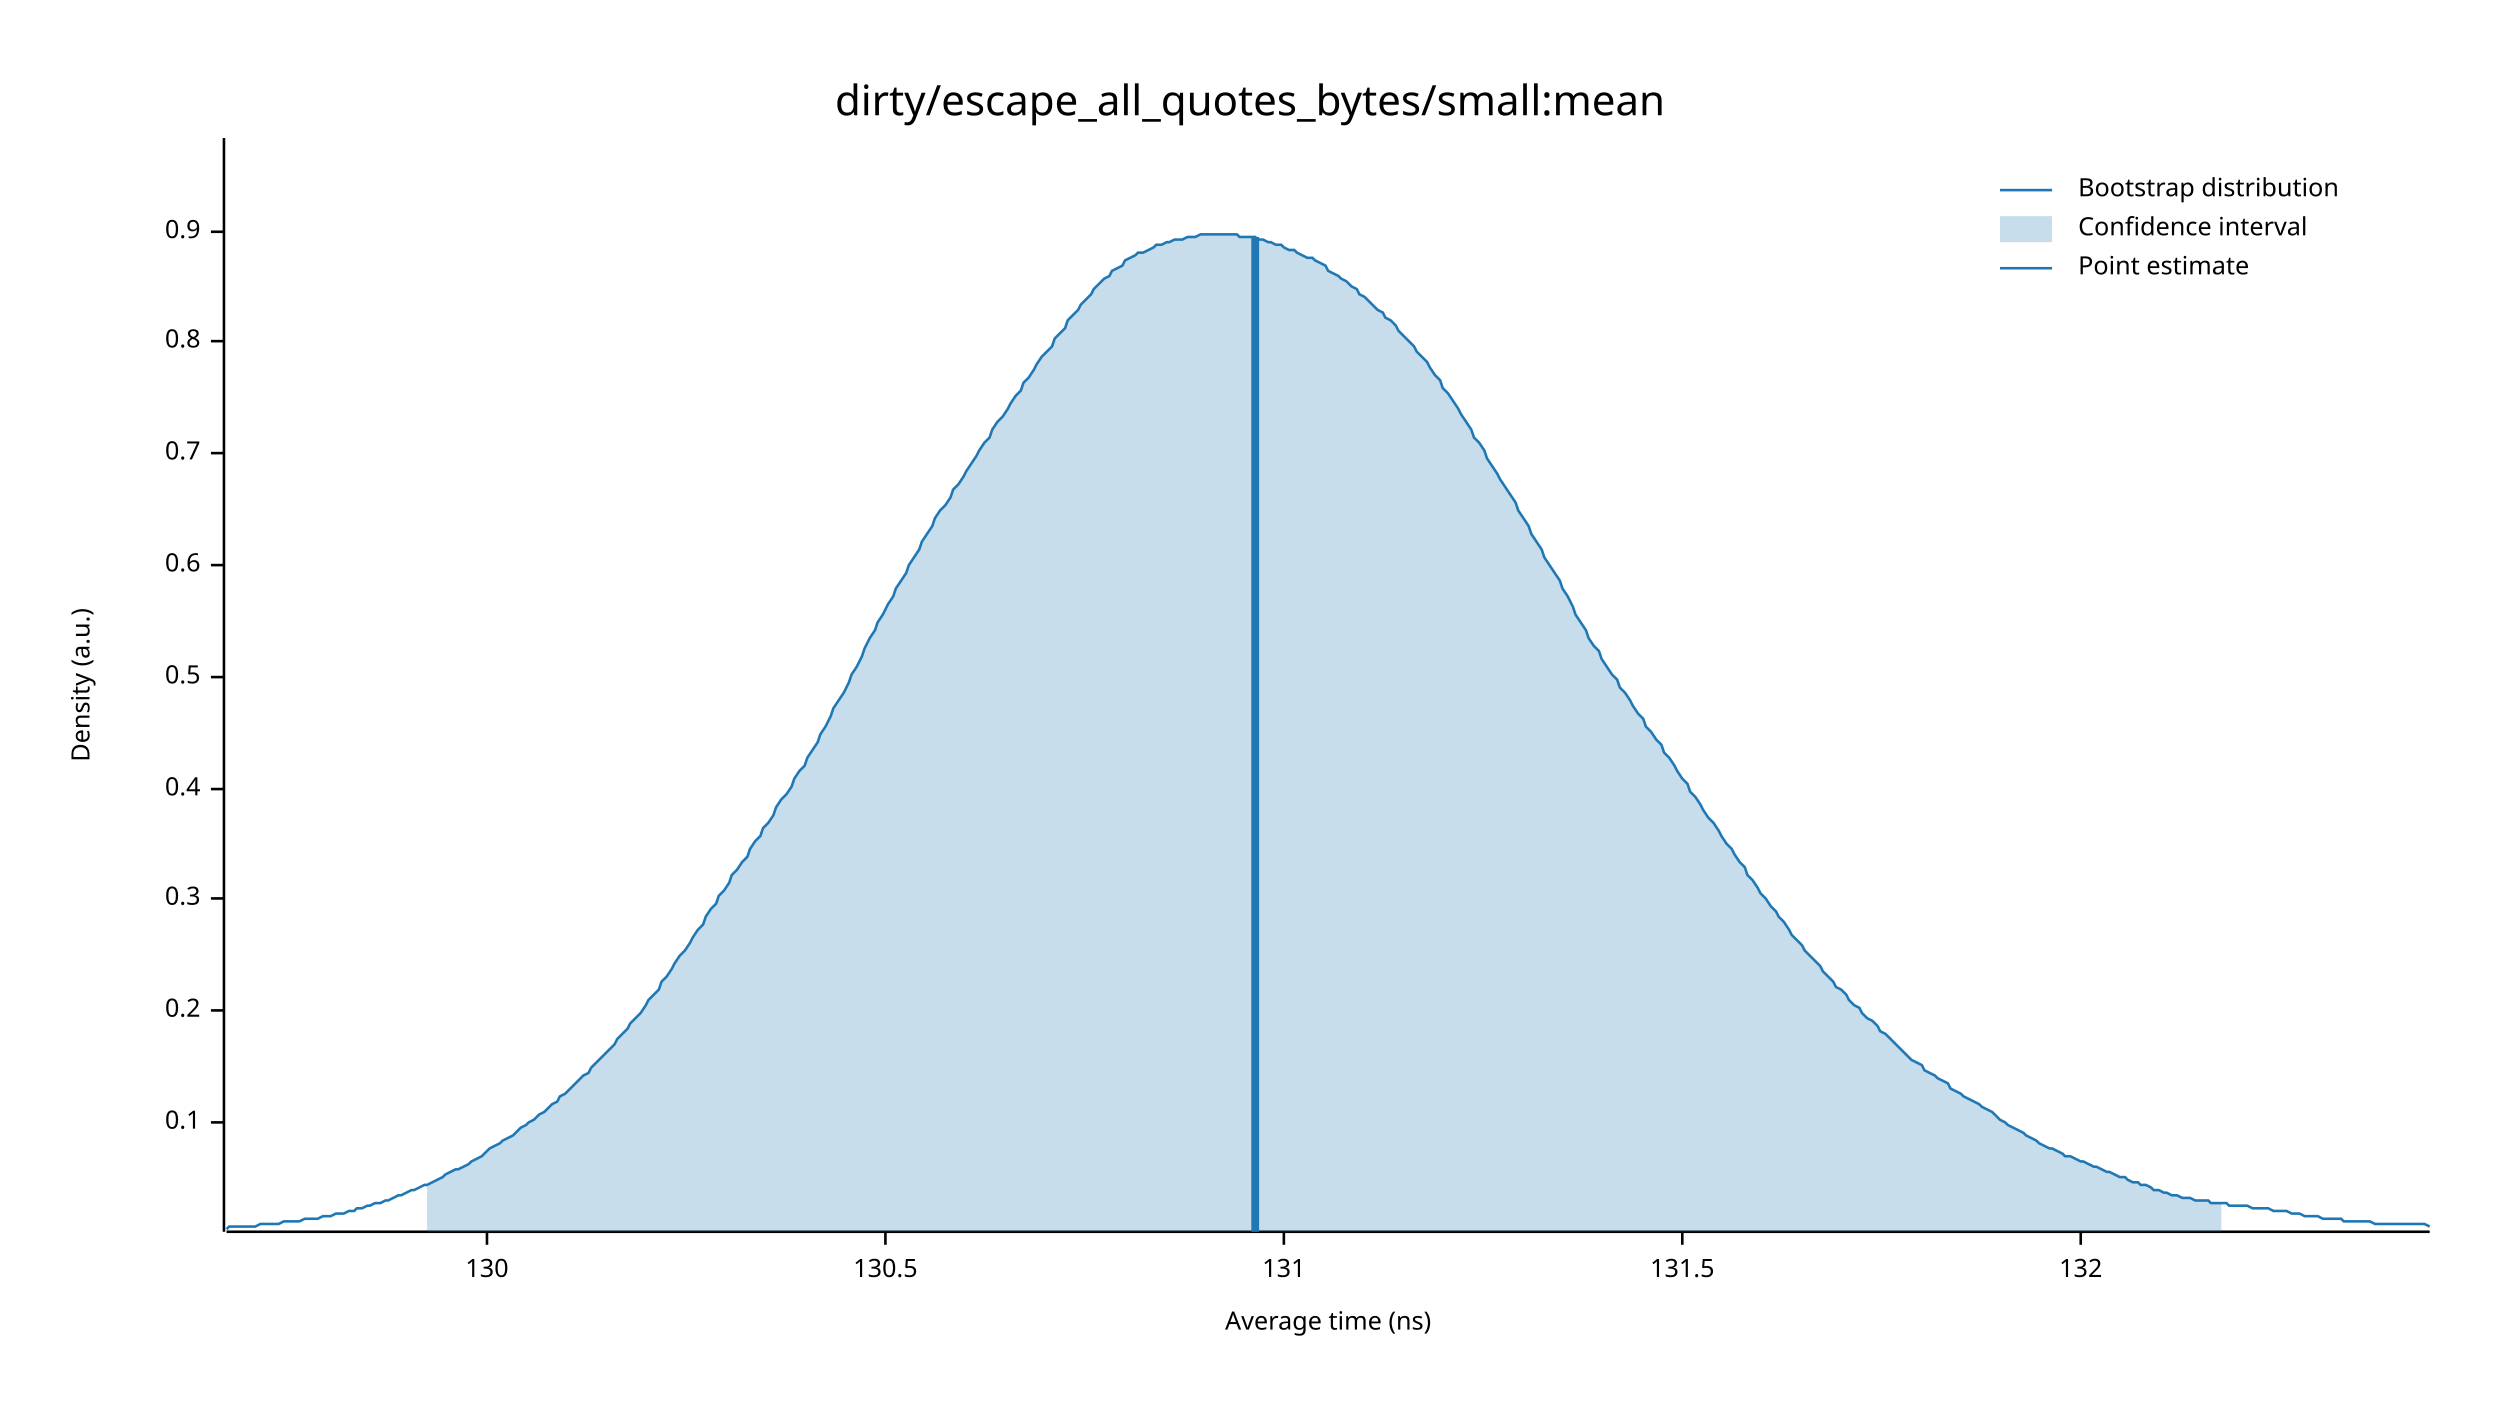
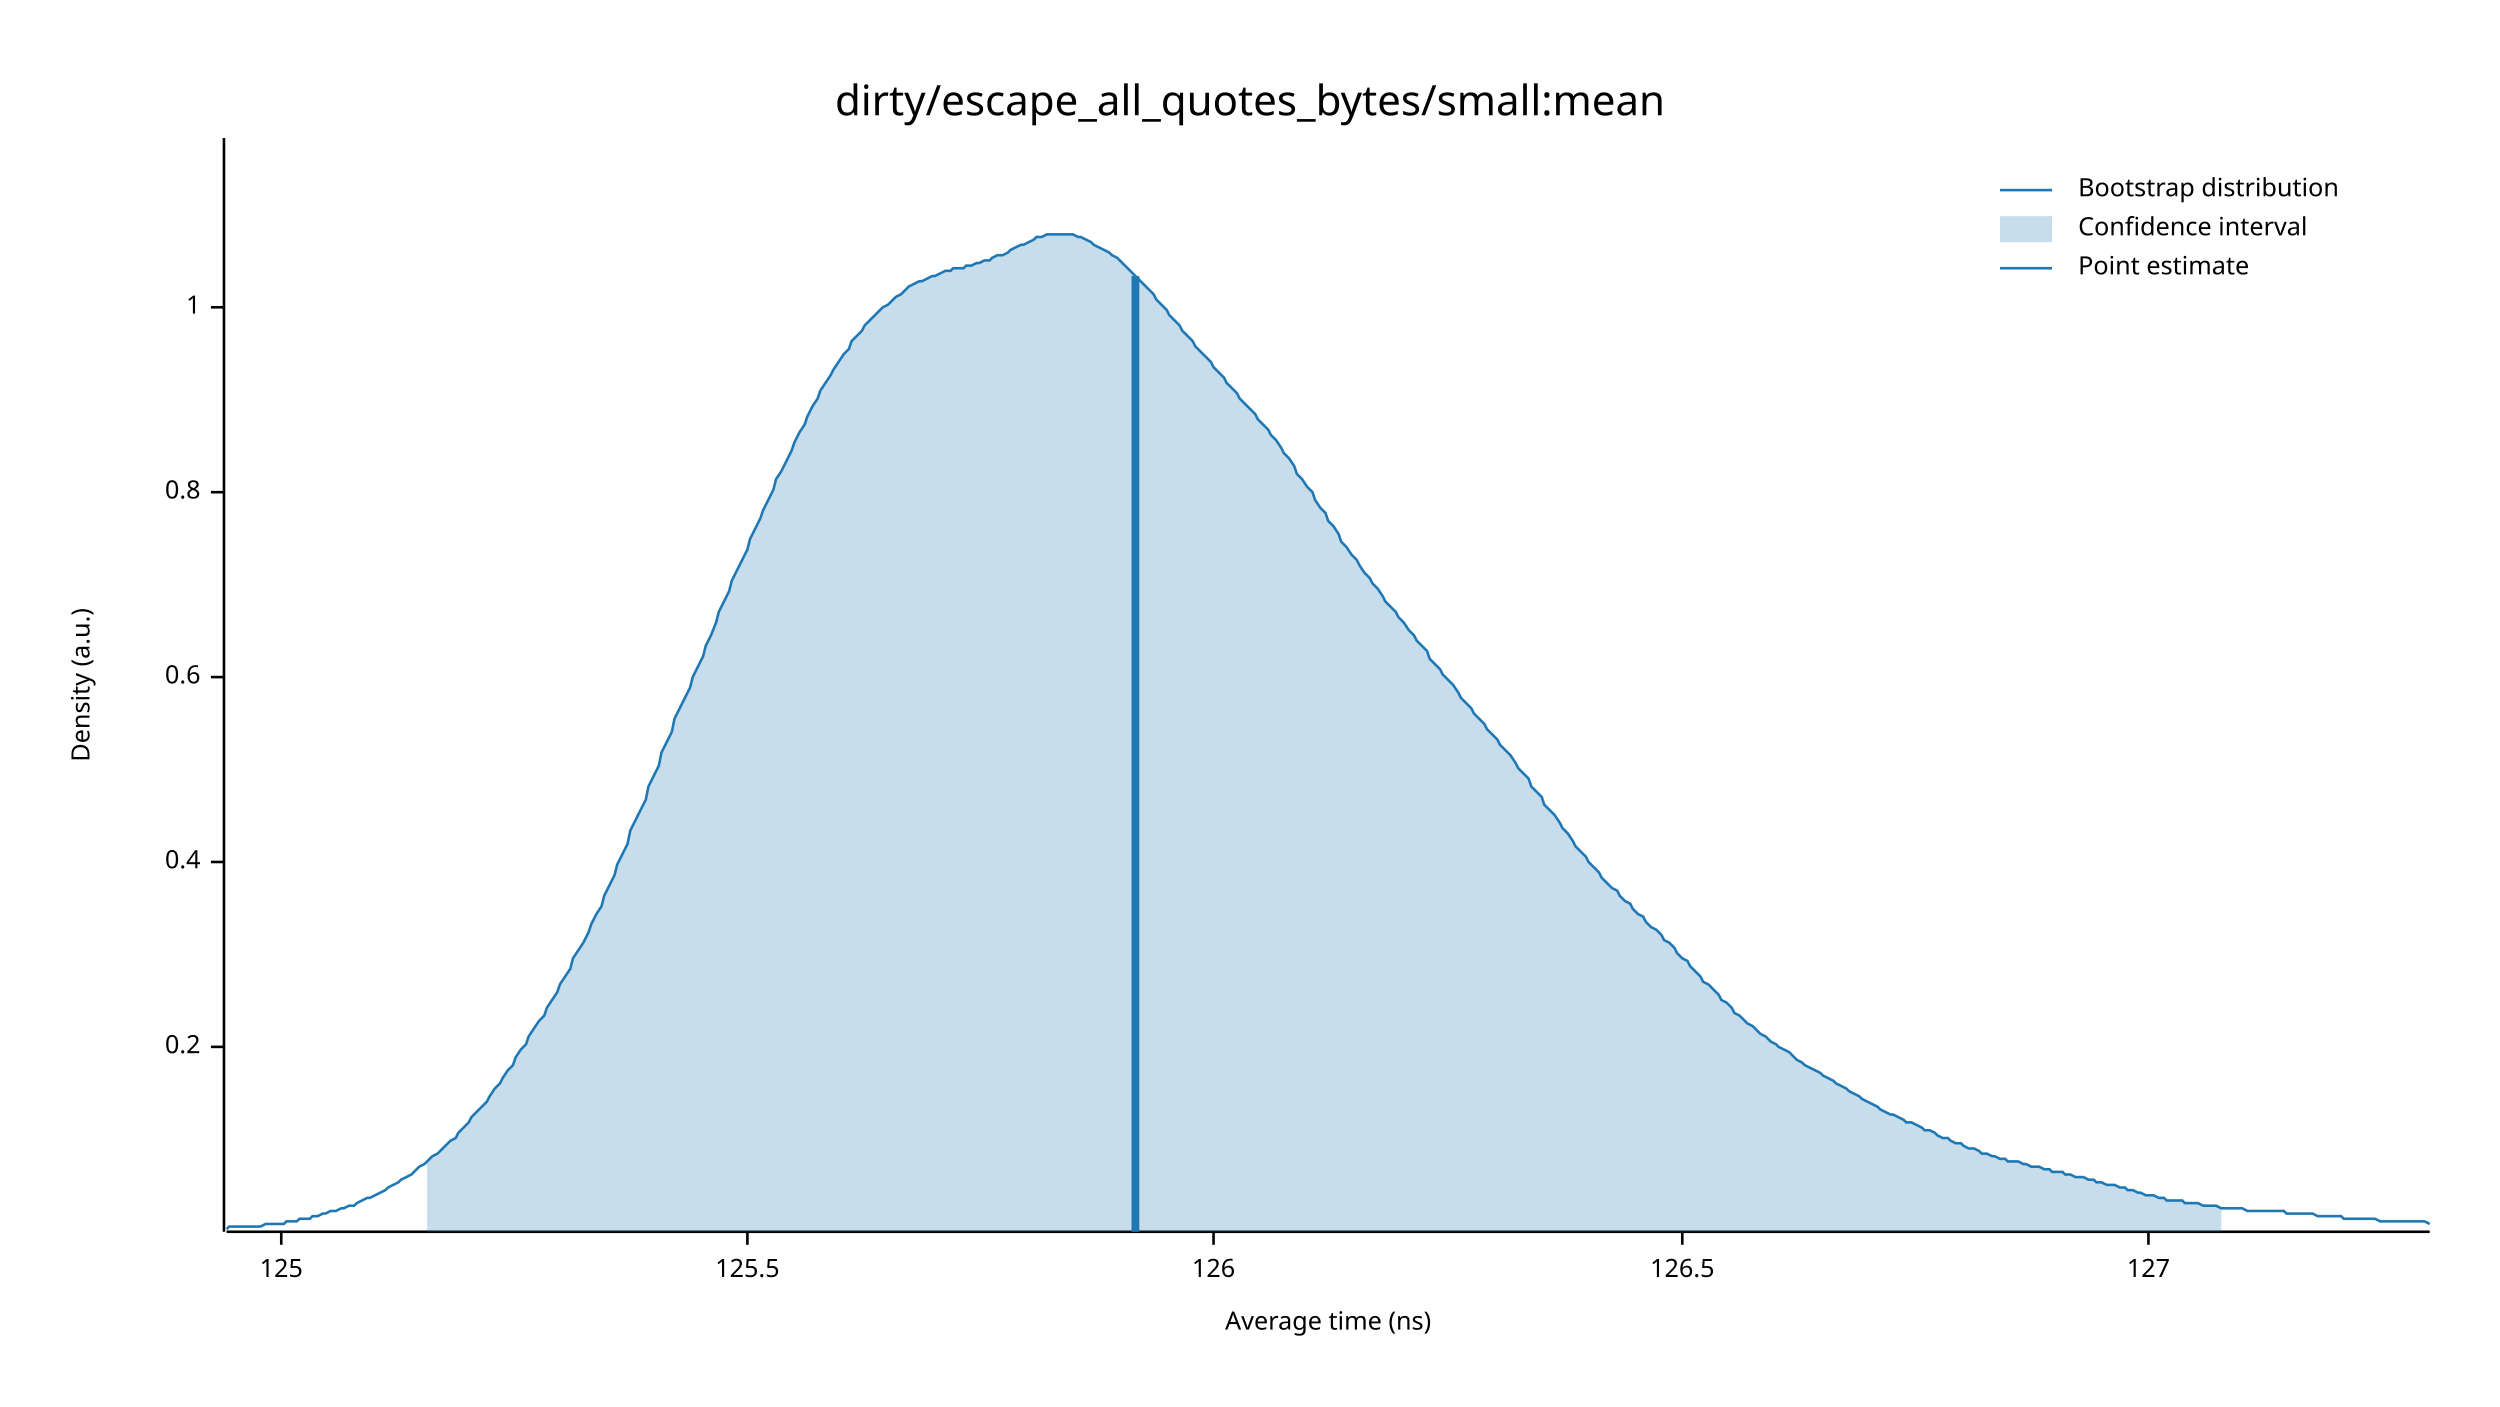
<svg xmlns="http://www.w3.org/2000/svg" width="960" height="540" viewBox="0 0 960 540">
  <text x="480" y="32" dy="0.76em" text-anchor="middle" font-family="sans-serif" font-size="16.129" opacity="1" fill="#000000">
dirty/escape_all_quotes_bytes/small:mean
</text>
  <text x="27" y="263" dy="0.76em" text-anchor="middle" font-family="sans-serif" font-size="9.677" opacity="1" fill="#000000" transform="rotate(270, 27, 263)">
Density (a.u.)
</text>
  <text x="510" y="513" dy="-0.5ex" text-anchor="middle" font-family="sans-serif" font-size="9.677" opacity="1" fill="#000000">
Average time (ns)
</text>
  <polyline fill="none" opacity="1" stroke="#000000" stroke-width="1" points="86,53 86,473 " />
-   <text x="77" y="431" dy="0.5ex" text-anchor="end" font-family="sans-serif" font-size="9.677" opacity="1" fill="#000000">
- 0.1
- </text>
-   <polyline fill="none" opacity="1" stroke="#000000" stroke-width="1" points="81,431 86,431 " />
-   <text x="77" y="388" dy="0.5ex" text-anchor="end" font-family="sans-serif" font-size="9.677" opacity="1" fill="#000000">
+   <text x="77" y="402" dy="0.5ex" text-anchor="end" font-family="sans-serif" font-size="9.677" opacity="1" fill="#000000">
0.2
</text>
-   <polyline fill="none" opacity="1" stroke="#000000" stroke-width="1" points="81,388 86,388 " />
-   <text x="77" y="345" dy="0.5ex" text-anchor="end" font-family="sans-serif" font-size="9.677" opacity="1" fill="#000000">
- 0.3
- </text>
-   <polyline fill="none" opacity="1" stroke="#000000" stroke-width="1" points="81,345 86,345 " />
-   <text x="77" y="303" dy="0.5ex" text-anchor="end" font-family="sans-serif" font-size="9.677" opacity="1" fill="#000000">
+   <polyline fill="none" opacity="1" stroke="#000000" stroke-width="1" points="81,402 86,402 " />
+   <text x="77" y="331" dy="0.5ex" text-anchor="end" font-family="sans-serif" font-size="9.677" opacity="1" fill="#000000">
0.4
</text>
-   <polyline fill="none" opacity="1" stroke="#000000" stroke-width="1" points="81,303 86,303 " />
+   <polyline fill="none" opacity="1" stroke="#000000" stroke-width="1" points="81,331 86,331 " />
  <text x="77" y="260" dy="0.5ex" text-anchor="end" font-family="sans-serif" font-size="9.677" opacity="1" fill="#000000">
- 0.5
+ 0.6
</text>
  <polyline fill="none" opacity="1" stroke="#000000" stroke-width="1" points="81,260 86,260 " />
-   <text x="77" y="217" dy="0.5ex" text-anchor="end" font-family="sans-serif" font-size="9.677" opacity="1" fill="#000000">
- 0.6
- </text>
-   <polyline fill="none" opacity="1" stroke="#000000" stroke-width="1" points="81,217 86,217 " />
-   <text x="77" y="174" dy="0.5ex" text-anchor="end" font-family="sans-serif" font-size="9.677" opacity="1" fill="#000000">
- 0.7
- </text>
-   <polyline fill="none" opacity="1" stroke="#000000" stroke-width="1" points="81,174 86,174 " />
-   <text x="77" y="131" dy="0.5ex" text-anchor="end" font-family="sans-serif" font-size="9.677" opacity="1" fill="#000000">
+   <text x="77" y="189" dy="0.5ex" text-anchor="end" font-family="sans-serif" font-size="9.677" opacity="1" fill="#000000">
0.8
</text>
-   <polyline fill="none" opacity="1" stroke="#000000" stroke-width="1" points="81,131 86,131 " />
-   <text x="77" y="89" dy="0.5ex" text-anchor="end" font-family="sans-serif" font-size="9.677" opacity="1" fill="#000000">
- 0.9
+   <polyline fill="none" opacity="1" stroke="#000000" stroke-width="1" points="81,189 86,189 " />
+   <text x="77" y="118" dy="0.5ex" text-anchor="end" font-family="sans-serif" font-size="9.677" opacity="1" fill="#000000">
+ 1
</text>
-   <polyline fill="none" opacity="1" stroke="#000000" stroke-width="1" points="81,89 86,89 " />
+   <polyline fill="none" opacity="1" stroke="#000000" stroke-width="1" points="81,118 86,118 " />
  <polyline fill="none" opacity="1" stroke="#000000" stroke-width="1" points="87,473 933,473 " />
-   <text x="187" y="483" dy="0.76em" text-anchor="middle" font-family="sans-serif" font-size="9.677" opacity="1" fill="#000000">
- 130
+   <text x="108" y="483" dy="0.76em" text-anchor="middle" font-family="sans-serif" font-size="9.677" opacity="1" fill="#000000">
+ 125
</text>
-   <polyline fill="none" opacity="1" stroke="#000000" stroke-width="1" points="187,473 187,478 " />
-   <text x="340" y="483" dy="0.76em" text-anchor="middle" font-family="sans-serif" font-size="9.677" opacity="1" fill="#000000">
- 130.5
+   <polyline fill="none" opacity="1" stroke="#000000" stroke-width="1" points="108,473 108,478 " />
+   <text x="287" y="483" dy="0.76em" text-anchor="middle" font-family="sans-serif" font-size="9.677" opacity="1" fill="#000000">
+ 125.5
</text>
-   <polyline fill="none" opacity="1" stroke="#000000" stroke-width="1" points="340,473 340,478 " />
-   <text x="493" y="483" dy="0.76em" text-anchor="middle" font-family="sans-serif" font-size="9.677" opacity="1" fill="#000000">
- 131
+   <polyline fill="none" opacity="1" stroke="#000000" stroke-width="1" points="287,473 287,478 " />
+   <text x="466" y="483" dy="0.76em" text-anchor="middle" font-family="sans-serif" font-size="9.677" opacity="1" fill="#000000">
+ 126
</text>
-   <polyline fill="none" opacity="1" stroke="#000000" stroke-width="1" points="493,473 493,478 " />
+   <polyline fill="none" opacity="1" stroke="#000000" stroke-width="1" points="466,473 466,478 " />
  <text x="646" y="483" dy="0.76em" text-anchor="middle" font-family="sans-serif" font-size="9.677" opacity="1" fill="#000000">
- 131.5
+ 126.5
</text>
  <polyline fill="none" opacity="1" stroke="#000000" stroke-width="1" points="646,473 646,478 " />
-   <text x="799" y="483" dy="0.76em" text-anchor="middle" font-family="sans-serif" font-size="9.677" opacity="1" fill="#000000">
- 132
+   <text x="825" y="483" dy="0.76em" text-anchor="middle" font-family="sans-serif" font-size="9.677" opacity="1" fill="#000000">
+ 127
</text>
-   <polyline fill="none" opacity="1" stroke="#000000" stroke-width="1" points="799,473 799,478 " />
-   <polyline fill="none" opacity="1" stroke="#1F78B4" stroke-width="1" points="87,472 88,471 90,471 92,471 93,471 95,471 97,471 98,471 100,470 102,470 103,470 105,470 107,470 109,469 110,469 112,469 114,469 115,469 117,468 119,468 120,468 122,468 124,467 125,467 127,467 129,466 131,466 132,466 134,465 136,465 137,464 139,464 141,463 142,463 144,462 146,462 148,461 149,461 151,460 153,459 154,459 156,458 158,457 159,457 161,456 163,455 164,455 166,454 168,453 170,452 171,451 173,450 175,449 176,449 178,448 180,447 181,446 183,445 185,444 187,442 188,441 190,440 192,439 193,438 195,437 197,436 198,435 200,433 202,432 203,431 205,430 207,428 209,427 210,426 212,424 214,423 215,421 217,420 219,418 220,417 222,415 224,413 226,412 227,410 229,408 231,406 232,405 234,403 236,401 237,399 239,397 241,395 242,393 244,391 246,389 248,386 249,384 251,382 253,380 254,377 256,375 258,372 259,370 261,367 263,365 265,362 266,360 268,357 270,355 271,352 273,349 275,347 276,344 278,342 280,339 281,336 283,334 285,331 287,329 288,326 290,323 292,321 293,318 295,316 297,313 298,310 300,307 302,305 304,302 305,299 307,296 309,294 310,291 312,288 314,285 315,282 317,279 319,275 320,272 322,269 324,266 326,262 327,259 329,256 331,252 332,249 334,245 336,242 337,239 339,236 341,232 343,229 344,226 346,223 348,220 349,217 351,214 353,211 354,208 356,205 358,202 359,199 361,196 363,194 365,191 366,188 368,186 370,183 371,181 373,178 375,175 376,173 378,170 380,168 381,165 383,162 385,160 387,157 388,155 390,152 392,150 393,147 395,145 397,142 398,140 400,137 402,135 404,133 405,130 407,128 409,126 410,123 412,121 414,119 415,117 417,115 419,113 420,111 422,109 424,107 426,106 427,104 429,103 431,102 432,100 434,99 436,98 437,97 439,97 441,96 443,95 444,94 446,94 448,93 449,93 451,92 453,92 454,92 456,91 458,91 459,91 461,90 463,90 465,90 466,90 468,90 470,90 471,90 473,90 475,90 476,91 478,91 480,91 482,91 483,92 485,92 487,93 488,93 490,94 492,94 493,95 495,96 497,96 498,97 500,98 502,99 504,99 505,100 507,101 509,102 510,104 512,105 514,106 515,107 517,108 519,110 521,111 522,113 524,114 526,116 527,117 529,119 531,120 532,122 534,123 536,125 537,127 539,129 541,131 543,133 544,135 546,137 548,139 549,141 551,144 553,146 554,149 556,151 558,154 560,157 561,159 563,162 565,165 566,168 568,170 570,173 571,176 573,179 575,182 576,184 578,187 580,190 582,193 583,196 585,199 587,202 588,205 590,208 592,211 593,214 595,217 597,220 599,223 600,226 602,229 604,233 605,236 607,239 609,242 610,245 612,248 614,250 615,253 617,256 619,259 621,261 622,264 624,266 626,269 627,271 629,274 631,276 632,279 634,281 636,284 638,286 639,289 641,291 643,294 644,296 646,299 648,301 649,304 651,306 653,309 654,311 656,314 658,316 660,319 661,321 663,324 665,326 666,328 668,331 670,333 671,336 673,338 675,341 676,343 678,345 680,348 682,350 683,352 685,354 687,357 688,359 690,361 692,363 693,365 695,367 697,369 699,371 700,373 702,375 704,377 705,379 707,380 709,382 710,384 712,386 714,387 715,389 717,391 719,392 721,394 722,396 724,397 726,399 727,400 729,402 731,404 732,405 734,407 736,408 738,409 739,411 741,412 743,413 744,414 746,415 748,416 749,418 751,419 753,420 754,421 756,422 758,423 760,424 761,425 763,426 765,427 766,428 768,430 770,431 771,432 773,433 775,434 777,435 778,436 780,437 782,438 783,439 785,440 787,441 788,441 790,442 792,443 793,444 795,444 797,445 799,446 800,446 802,447 804,448 805,448 807,449 809,450 810,450 812,451 814,452 816,452 817,453 819,454 821,454 822,455 824,455 826,456 827,457 829,457 831,458 832,458 834,459 836,459 838,460 839,460 841,460 843,461 844,461 846,461 848,461 849,462 851,462 853,462 855,462 856,463 858,463 860,463 861,463 863,463 865,464 866,464 868,464 870,464 871,464 873,465 875,465 877,465 878,465 880,466 882,466 883,466 885,467 887,467 888,467 890,467 892,468 894,468 895,468 897,468 899,468 900,469 902,469 904,469 905,469 907,469 909,469 910,469 912,470 914,470 916,470 917,470 919,470 921,470 922,470 924,470 926,470 927,470 929,470 931,470 933,471 " />
-   <polygon opacity="0.25" fill="#1F78B4" points="164,455 166,454 168,453 170,452 171,451 173,450 175,449 176,449 178,448 180,447 181,446 183,445 185,444 187,442 188,441 190,440 192,439 193,438 195,437 197,436 198,435 200,433 202,432 203,431 205,430 207,428 209,427 210,426 212,424 214,423 215,421 217,420 219,418 220,417 222,415 224,413 226,412 227,410 229,408 231,406 232,405 234,403 236,401 237,399 239,397 241,395 242,393 244,391 246,389 248,386 249,384 251,382 253,380 254,377 256,375 258,372 259,370 261,367 263,365 265,362 266,360 268,357 270,355 271,352 273,349 275,347 276,344 278,342 280,339 281,336 283,334 285,331 287,329 288,326 290,323 292,321 293,318 295,316 297,313 298,310 300,307 302,305 304,302 305,299 307,296 309,294 310,291 312,288 314,285 315,282 317,279 319,275 320,272 322,269 324,266 326,262 327,259 329,256 331,252 332,249 334,245 336,242 337,239 339,236 341,232 343,229 344,226 346,223 348,220 349,217 351,214 353,211 354,208 356,205 358,202 359,199 361,196 363,194 365,191 366,188 368,186 370,183 371,181 373,178 375,175 376,173 378,170 380,168 381,165 383,162 385,160 387,157 388,155 390,152 392,150 393,147 395,145 397,142 398,140 400,137 402,135 404,133 405,130 407,128 409,126 410,123 412,121 414,119 415,117 417,115 419,113 420,111 422,109 424,107 426,106 427,104 429,103 431,102 432,100 434,99 436,98 437,97 439,97 441,96 443,95 444,94 446,94 448,93 449,93 451,92 453,92 454,92 456,91 458,91 459,91 461,90 463,90 465,90 466,90 468,90 470,90 471,90 473,90 475,90 476,91 478,91 480,91 482,91 483,92 485,92 487,93 488,93 490,94 492,94 493,95 495,96 497,96 498,97 500,98 502,99 504,99 505,100 507,101 509,102 510,104 512,105 514,106 515,107 517,108 519,110 521,111 522,113 524,114 526,116 527,117 529,119 531,120 532,122 534,123 536,125 537,127 539,129 541,131 543,133 544,135 546,137 548,139 549,141 551,144 553,146 554,149 556,151 558,154 560,157 561,159 563,162 565,165 566,168 568,170 570,173 571,176 573,179 575,182 576,184 578,187 580,190 582,193 583,196 585,199 587,202 588,205 590,208 592,211 593,214 595,217 597,220 599,223 600,226 602,229 604,233 605,236 607,239 609,242 610,245 612,248 614,250 615,253 617,256 619,259 621,261 622,264 624,266 626,269 627,271 629,274 631,276 632,279 634,281 636,284 638,286 639,289 641,291 643,294 644,296 646,299 648,301 649,304 651,306 653,309 654,311 656,314 658,316 660,319 661,321 663,324 665,326 666,328 668,331 670,333 671,336 673,338 675,341 676,343 678,345 680,348 682,350 683,352 685,354 687,357 688,359 690,361 692,363 693,365 695,367 697,369 699,371 700,373 702,375 704,377 705,379 707,380 709,382 710,384 712,386 714,387 715,389 717,391 719,392 721,394 722,396 724,397 726,399 727,400 729,402 731,404 732,405 734,407 736,408 738,409 739,411 741,412 743,413 744,414 746,415 748,416 749,418 751,419 753,420 754,421 756,422 758,423 760,424 761,425 763,426 765,427 766,428 768,430 770,431 771,432 773,433 775,434 777,435 778,436 780,437 782,438 783,439 785,440 787,441 788,441 790,442 792,443 793,444 795,444 797,445 799,446 800,446 802,447 804,448 805,448 807,449 809,450 810,450 812,451 814,452 816,452 817,453 819,454 821,454 822,455 824,455 826,456 827,457 829,457 831,458 832,458 834,459 836,459 838,460 839,460 841,460 843,461 844,461 846,461 848,461 849,462 851,462 853,462 853,473 164,473 " />
-   <polyline fill="none" opacity="1" stroke="#1F78B4" stroke-width="3" points="482,473 482,91 " />
+   <polyline fill="none" opacity="1" stroke="#000000" stroke-width="1" points="825,473 825,478 " />
+   <polyline fill="none" opacity="1" stroke="#1F78B4" stroke-width="1" points="87,472 88,471 90,471 92,471 93,471 95,471 97,471 98,471 100,471 102,470 103,470 105,470 107,470 109,470 110,469 112,469 114,469 115,468 117,468 119,468 120,467 122,467 124,466 125,466 127,465 129,465 131,464 132,464 134,463 136,463 137,462 139,461 141,460 142,460 144,459 146,458 148,457 149,456 151,455 153,454 154,453 156,452 158,451 159,450 161,448 163,447 164,446 166,444 168,443 170,441 171,440 173,438 175,437 176,435 178,433 180,431 181,429 183,427 185,425 187,423 188,421 190,418 192,416 193,414 195,411 197,409 198,406 200,403 202,401 203,398 205,395 207,392 209,390 210,387 212,384 214,381 215,378 217,375 219,372 220,368 222,365 224,362 226,358 227,355 229,351 231,348 232,344 234,340 236,336 237,332 239,328 241,324 242,319 244,315 246,311 248,307 249,302 251,298 253,294 254,289 256,285 258,281 259,276 261,272 263,268 265,264 266,260 268,256 270,252 271,248 273,244 275,239 276,235 278,231 280,227 281,223 283,219 285,215 287,211 288,207 290,203 292,199 293,196 295,192 297,188 298,184 300,181 302,177 304,173 305,170 307,166 309,163 310,160 312,156 314,153 315,150 317,147 319,144 320,142 322,139 324,136 326,134 327,131 329,129 331,127 332,125 334,123 336,121 337,120 339,118 341,117 343,115 344,114 346,113 348,111 349,110 351,109 353,108 354,108 356,107 358,106 359,106 361,105 363,104 365,104 366,103 368,103 370,103 371,102 373,102 375,101 376,101 378,100 380,100 381,99 383,98 385,98 387,97 388,96 390,95 392,94 393,94 395,93 397,92 398,91 400,91 402,90 404,90 405,90 407,90 409,90 410,90 412,90 414,91 415,91 417,92 419,93 420,94 422,95 424,96 426,97 427,98 429,99 431,101 432,102 434,104 436,106 437,107 439,109 441,111 443,113 444,115 446,117 448,119 449,121 451,123 453,125 454,127 456,129 458,131 459,133 461,135 463,137 465,139 466,141 468,143 470,145 471,147 473,149 475,151 476,153 478,155 480,157 482,159 483,161 485,163 487,165 488,167 490,169 492,172 493,174 495,176 497,179 498,182 500,184 502,187 504,189 505,192 507,195 509,197 510,200 512,202 514,205 515,208 517,210 519,213 521,215 522,217 524,220 526,222 527,224 529,226 531,229 532,231 534,233 536,235 537,237 539,239 541,242 543,244 544,246 546,248 548,250 549,253 551,255 553,257 554,259 556,261 558,263 560,266 561,268 563,270 565,272 566,274 568,276 570,278 571,280 573,282 575,284 576,286 578,288 580,290 582,293 583,295 585,297 587,299 588,302 590,304 592,306 593,309 595,311 597,313 599,316 600,318 602,320 604,323 605,325 607,327 609,329 610,331 612,333 614,335 615,337 617,339 619,341 621,342 622,344 624,346 626,347 627,349 629,351 631,352 632,354 634,356 636,357 638,359 639,361 641,362 643,364 644,366 646,368 648,369 649,371 651,373 653,375 654,377 656,378 658,380 660,382 661,384 663,385 665,387 666,389 668,390 670,392 671,393 673,394 675,396 676,397 678,398 680,400 682,401 683,402 685,403 687,404 688,405 690,407 692,408 693,409 695,410 697,411 699,412 700,413 702,414 704,415 705,416 707,417 709,418 710,419 712,420 714,421 715,422 717,423 719,424 721,425 722,426 724,427 726,428 727,428 729,429 731,430 732,431 734,431 736,432 738,433 739,434 741,434 743,435 744,436 746,437 748,437 749,438 751,439 753,439 754,440 756,441 758,441 760,442 761,443 763,443 765,444 766,444 768,445 770,445 771,446 773,446 775,446 777,447 778,447 780,448 782,448 783,448 785,449 787,449 788,450 790,450 792,450 793,451 795,451 797,452 799,452 800,452 802,453 804,453 805,454 807,454 809,455 810,455 812,455 814,456 816,456 817,457 819,457 821,458 822,458 824,459 826,459 827,459 829,460 831,460 832,461 834,461 836,461 838,461 839,462 841,462 843,462 844,462 846,463 848,463 849,463 851,463 853,464 855,464 856,464 858,464 860,464 861,464 863,465 865,465 866,465 868,465 870,465 871,465 873,465 875,465 877,465 878,466 880,466 882,466 883,466 885,466 887,466 888,466 890,467 892,467 894,467 895,467 897,467 899,467 900,468 902,468 904,468 905,468 907,468 909,468 910,468 912,468 914,469 916,469 917,469 919,469 921,469 922,469 924,469 926,469 927,469 929,469 931,469 933,470 " />
+   <polygon opacity="0.25" fill="#1F78B4" points="164,446 166,444 168,443 170,441 171,440 173,438 175,437 176,435 178,433 180,431 181,429 183,427 185,425 187,423 188,421 190,418 192,416 193,414 195,411 197,409 198,406 200,403 202,401 203,398 205,395 207,392 209,390 210,387 212,384 214,381 215,378 217,375 219,372 220,368 222,365 224,362 226,358 227,355 229,351 231,348 232,344 234,340 236,336 237,332 239,328 241,324 242,319 244,315 246,311 248,307 249,302 251,298 253,294 254,289 256,285 258,281 259,276 261,272 263,268 265,264 266,260 268,256 270,252 271,248 273,244 275,239 276,235 278,231 280,227 281,223 283,219 285,215 287,211 288,207 290,203 292,199 293,196 295,192 297,188 298,184 300,181 302,177 304,173 305,170 307,166 309,163 310,160 312,156 314,153 315,150 317,147 319,144 320,142 322,139 324,136 326,134 327,131 329,129 331,127 332,125 334,123 336,121 337,120 339,118 341,117 343,115 344,114 346,113 348,111 349,110 351,109 353,108 354,108 356,107 358,106 359,106 361,105 363,104 365,104 366,103 368,103 370,103 371,102 373,102 375,101 376,101 378,100 380,100 381,99 383,98 385,98 387,97 388,96 390,95 392,94 393,94 395,93 397,92 398,91 400,91 402,90 404,90 405,90 407,90 409,90 410,90 412,90 414,91 415,91 417,92 419,93 420,94 422,95 424,96 426,97 427,98 429,99 431,101 432,102 434,104 436,106 437,107 439,109 441,111 443,113 444,115 446,117 448,119 449,121 451,123 453,125 454,127 456,129 458,131 459,133 461,135 463,137 465,139 466,141 468,143 470,145 471,147 473,149 475,151 476,153 478,155 480,157 482,159 483,161 485,163 487,165 488,167 490,169 492,172 493,174 495,176 497,179 498,182 500,184 502,187 504,189 505,192 507,195 509,197 510,200 512,202 514,205 515,208 517,210 519,213 521,215 522,217 524,220 526,222 527,224 529,226 531,229 532,231 534,233 536,235 537,237 539,239 541,242 543,244 544,246 546,248 548,250 549,253 551,255 553,257 554,259 556,261 558,263 560,266 561,268 563,270 565,272 566,274 568,276 570,278 571,280 573,282 575,284 576,286 578,288 580,290 582,293 583,295 585,297 587,299 588,302 590,304 592,306 593,309 595,311 597,313 599,316 600,318 602,320 604,323 605,325 607,327 609,329 610,331 612,333 614,335 615,337 617,339 619,341 621,342 622,344 624,346 626,347 627,349 629,351 631,352 632,354 634,356 636,357 638,359 639,361 641,362 643,364 644,366 646,368 648,369 649,371 651,373 653,375 654,377 656,378 658,380 660,382 661,384 663,385 665,387 666,389 668,390 670,392 671,393 673,394 675,396 676,397 678,398 680,400 682,401 683,402 685,403 687,404 688,405 690,407 692,408 693,409 695,410 697,411 699,412 700,413 702,414 704,415 705,416 707,417 709,418 710,419 712,420 714,421 715,422 717,423 719,424 721,425 722,426 724,427 726,428 727,428 729,429 731,430 732,431 734,431 736,432 738,433 739,434 741,434 743,435 744,436 746,437 748,437 749,438 751,439 753,439 754,440 756,441 758,441 760,442 761,443 763,443 765,444 766,444 768,445 770,445 771,446 773,446 775,446 777,447 778,447 780,448 782,448 783,448 785,449 787,449 788,450 790,450 792,450 793,451 795,451 797,452 799,452 800,452 802,453 804,453 805,454 807,454 809,455 810,455 812,455 814,456 816,456 817,457 819,457 821,458 822,458 824,459 826,459 827,459 829,460 831,460 832,461 834,461 836,461 838,461 839,462 841,462 843,462 844,462 846,463 848,463 849,463 851,463 853,464 853,473 164,473 " />
+   <polyline fill="none" opacity="1" stroke="#1F78B4" stroke-width="3" points="436,473 436,106 " />
  <text x="798" y="68" dy="0.76em" text-anchor="start" font-family="sans-serif" font-size="9.677" opacity="1" fill="#000000">
Bootstrap distribution
</text>
  <text x="798" y="83" dy="0.76em" text-anchor="start" font-family="sans-serif" font-size="9.677" opacity="1" fill="#000000">
Confidence interval
</text>
  <text x="798" y="98" dy="0.76em" text-anchor="start" font-family="sans-serif" font-size="9.677" opacity="1" fill="#000000">
Point estimate
</text>
  <polyline fill="none" opacity="1" stroke="#1F78B4" stroke-width="1" points="768,73 788,73 " />
  <rect x="768" y="83" width="20" height="10" opacity="0.25" fill="#1F78B4" stroke="none" />
  <polyline fill="none" opacity="1" stroke="#1F78B4" stroke-width="1" points="768,103 788,103 " />
</svg>
